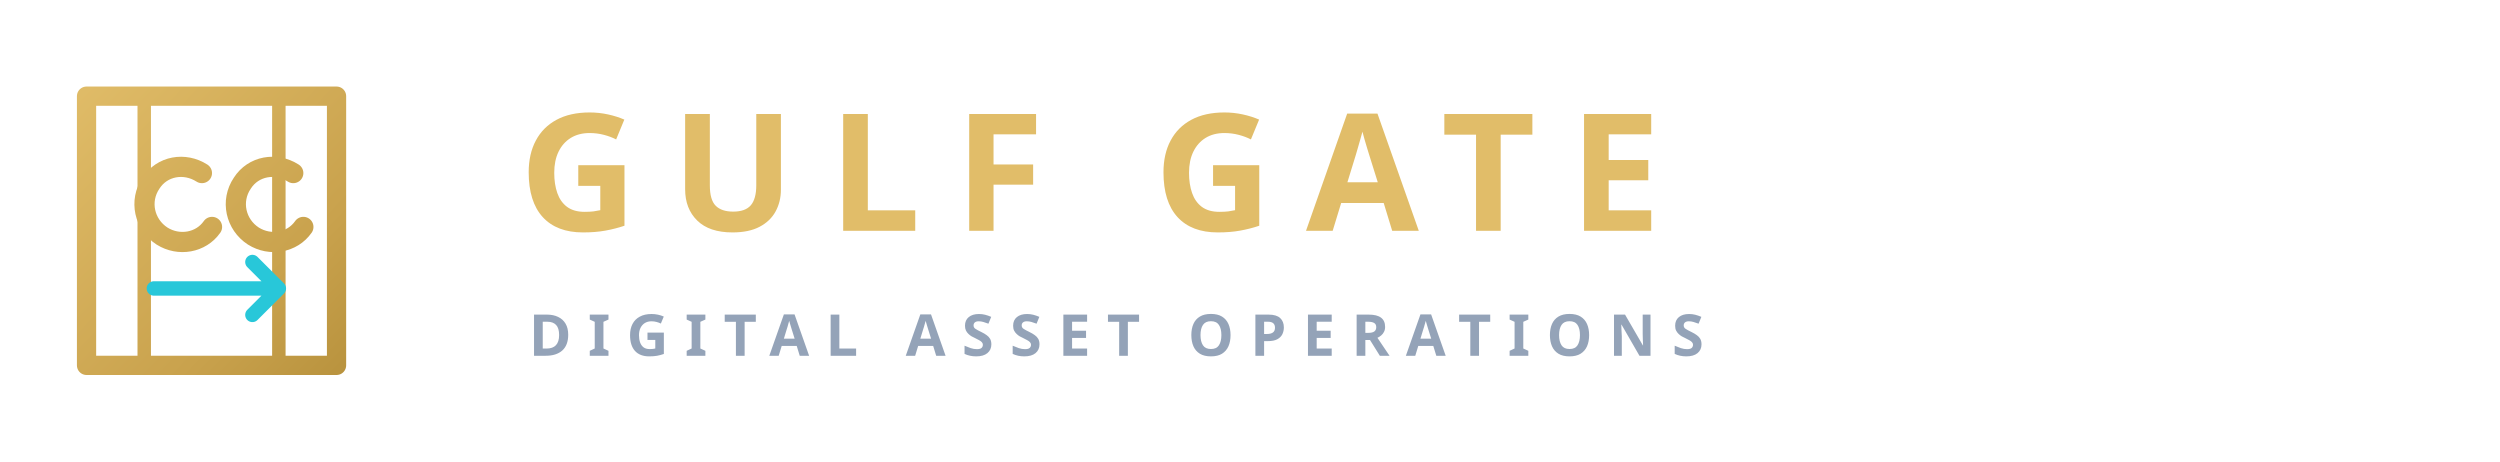
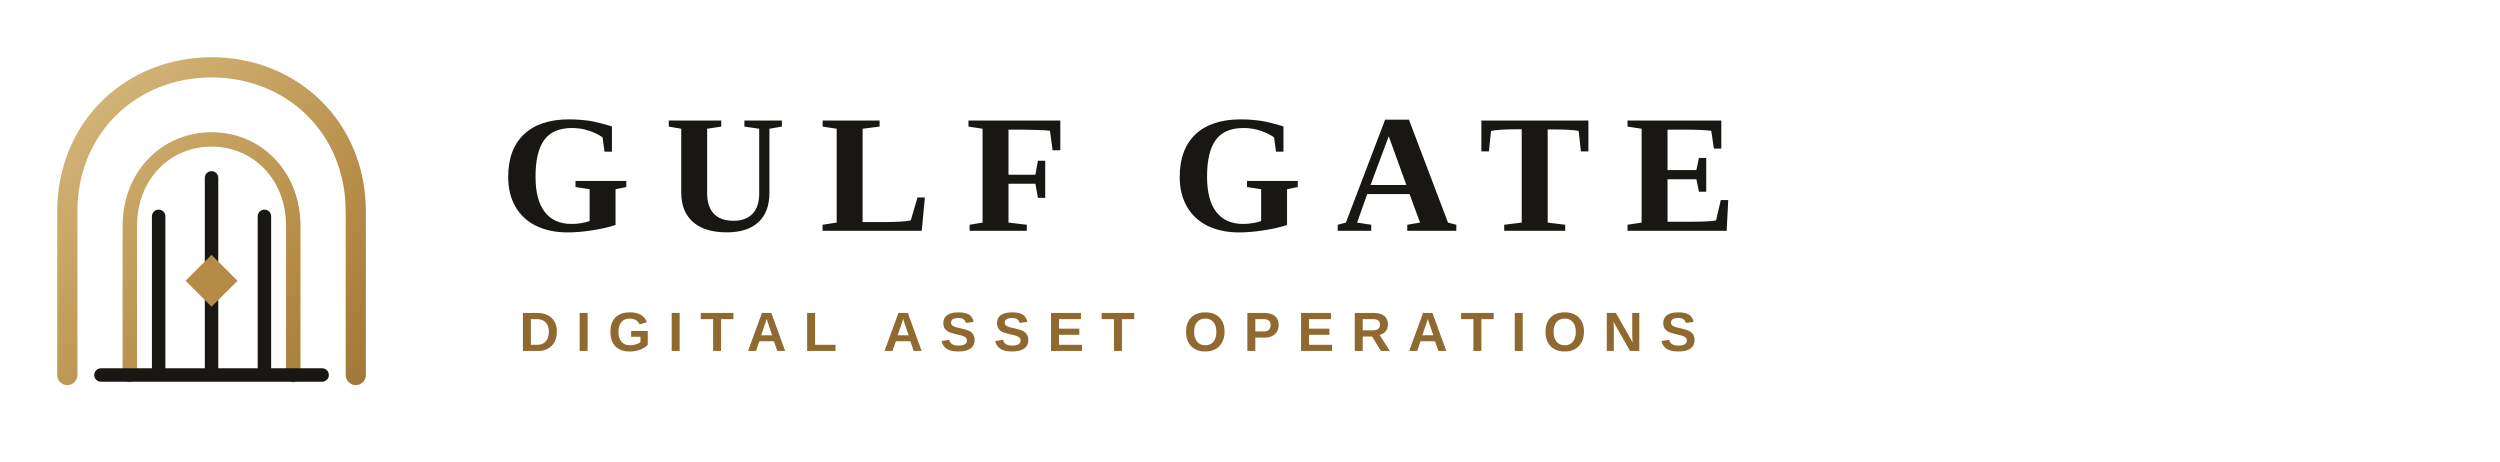
- <svg xmlns="http://www.w3.org/2000/svg" viewBox="0 0 520 96" role="img" aria-label="Gulf Gate dark">
+ <svg xmlns="http://www.w3.org/2000/svg" viewBox="0 0 520 96" role="img" aria-label="Gulf Gate">
  <defs>
-     <linearGradient id="ggGoldD" x1="8" y1="10" x2="86" y2="86" gradientUnits="userSpaceOnUse">
-       <stop offset="0" stop-color="#E1BD69" />
-       <stop offset="0.55" stop-color="#C9A24D" />
-       <stop offset="1" stop-color="#A9842F" />
+     <linearGradient id="gold" x1="8" y1="8" x2="88" y2="88" gradientUnits="userSpaceOnUse">
+       <stop offset="0" stop-color="#D7BB80" />
+       <stop offset="0.55" stop-color="#B58B45" />
+       <stop offset="1" stop-color="#8F692F" />
    </linearGradient>
  </defs>
-   <g transform="translate(4 8)">
-     <path fill="none" stroke="url(#ggGoldD)" stroke-width="4" stroke-linejoin="round" d="M14 12h52v56H14z" />
-     <path fill="none" stroke="url(#ggGoldD)" stroke-width="2.8" stroke-linecap="round" d="M26 12v56M54 12v56" />
-     <path fill="none" stroke="url(#ggGoldD)" stroke-width="4.2" stroke-linecap="round" stroke-linejoin="round" d="M38 28c-3.6-2.3-8.3-1.5-10.6 2.1-2.5 3.7-1.4 8.6 2.3 11 3.5 2.2 8.1 1.4 10.4-1.9" />
-     <path fill="none" stroke="url(#ggGoldD)" stroke-width="4.2" stroke-linecap="round" stroke-linejoin="round" d="M57 28c-3.6-2.3-8.3-1.5-10.6 2.1-2.5 3.7-1.4 8.6 2.3 11 3.5 2.2 8.1 1.4 10.4-1.9" />
-     <path fill="none" stroke="#28C7D9" stroke-width="3" stroke-linecap="round" stroke-linejoin="round" d="M28 52h26m0 0-5.5-5.5M54 52l-5.5 5.5" />
+   <g transform="translate(6 6)">
+     <path d="M8 72V38C8 20.4 21.4 8 38 8s30 12.4 30 30v34" fill="none" stroke="url(#gold)" stroke-width="4.2" stroke-linecap="round" />
+     <path d="M21 72V41c0-10.5 7.5-18 17-18s17 7.5 17 18v31" fill="none" stroke="url(#gold)" stroke-width="3" stroke-linecap="round" />
+     <path d="M15 72h46M27 72V39m11 33V31m11 41V39" fill="none" stroke="#191713" stroke-width="2.8" stroke-linecap="round" />
+     <path d="m38 47 5.4 5.4-5.4 5.4-5.4-5.4L38 47Z" fill="#B58B45" />
  </g>
-   <text x="108" y="48" fill="#E1BD69" font-family="ui-sans-serif, system-ui, sans-serif" font-size="34" font-weight="750" letter-spacing="7">GULF GATE</text>
-   <text x="110" y="74" fill="#94A3B8" font-family="ui-sans-serif, system-ui, sans-serif" font-size="12" font-weight="600" letter-spacing="3.4">DIGITAL ASSET OPERATIONS</text>
+   <text x="104" y="48" fill="#191713" font-family="Georgia, 'Times New Roman', serif" font-size="35" font-weight="600" letter-spacing="7">GULF GATE</text>
+   <text x="108" y="73" fill="#8F692F" font-family="Arial, Helvetica, sans-serif" font-size="11.5" font-weight="700" letter-spacing="3.5">DIGITAL ASSET OPERATIONS</text>
</svg>
